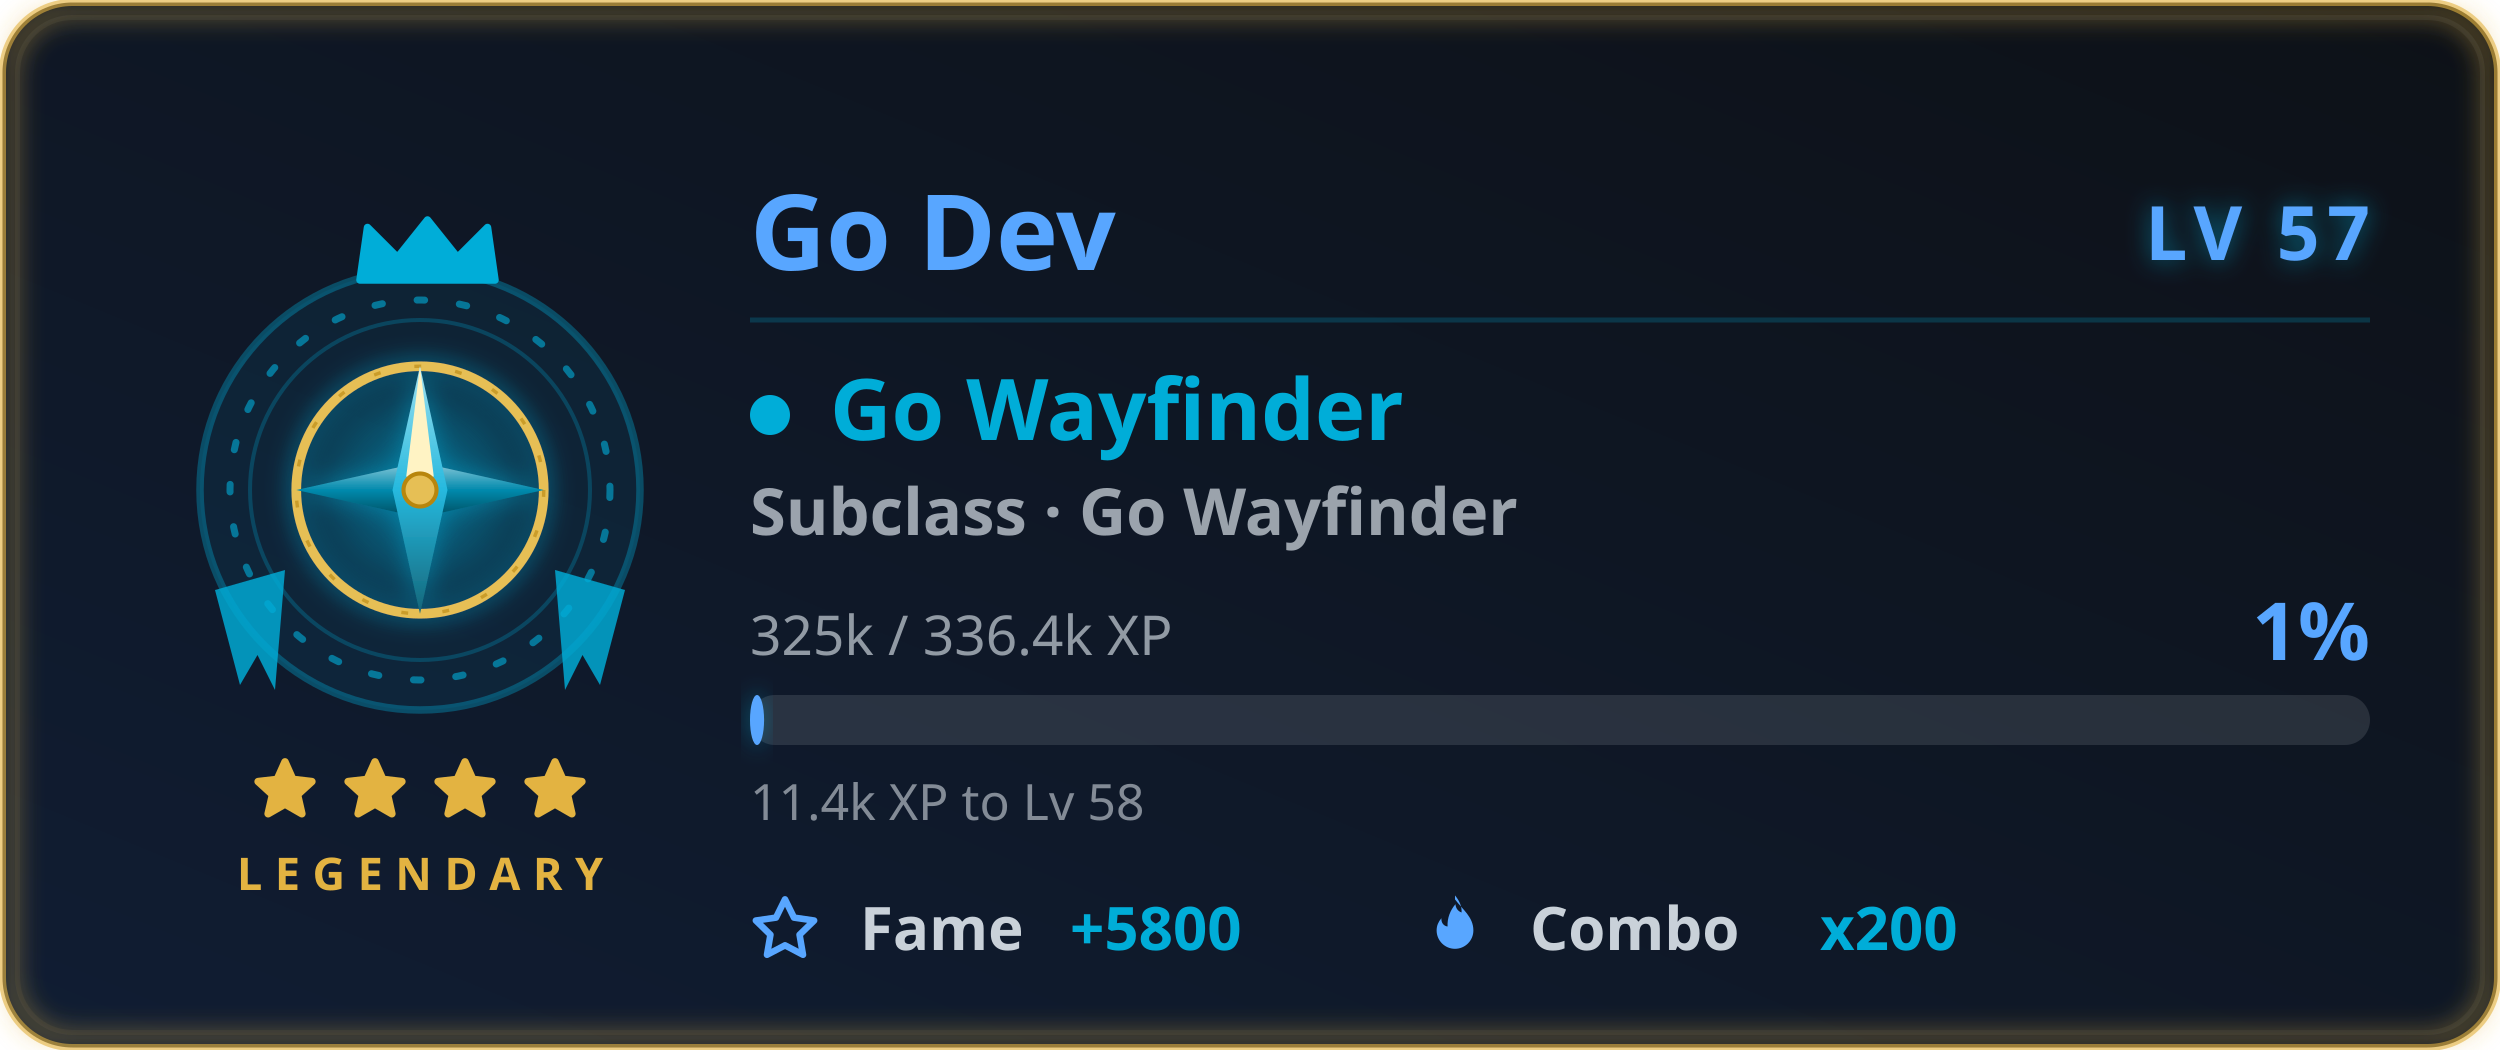
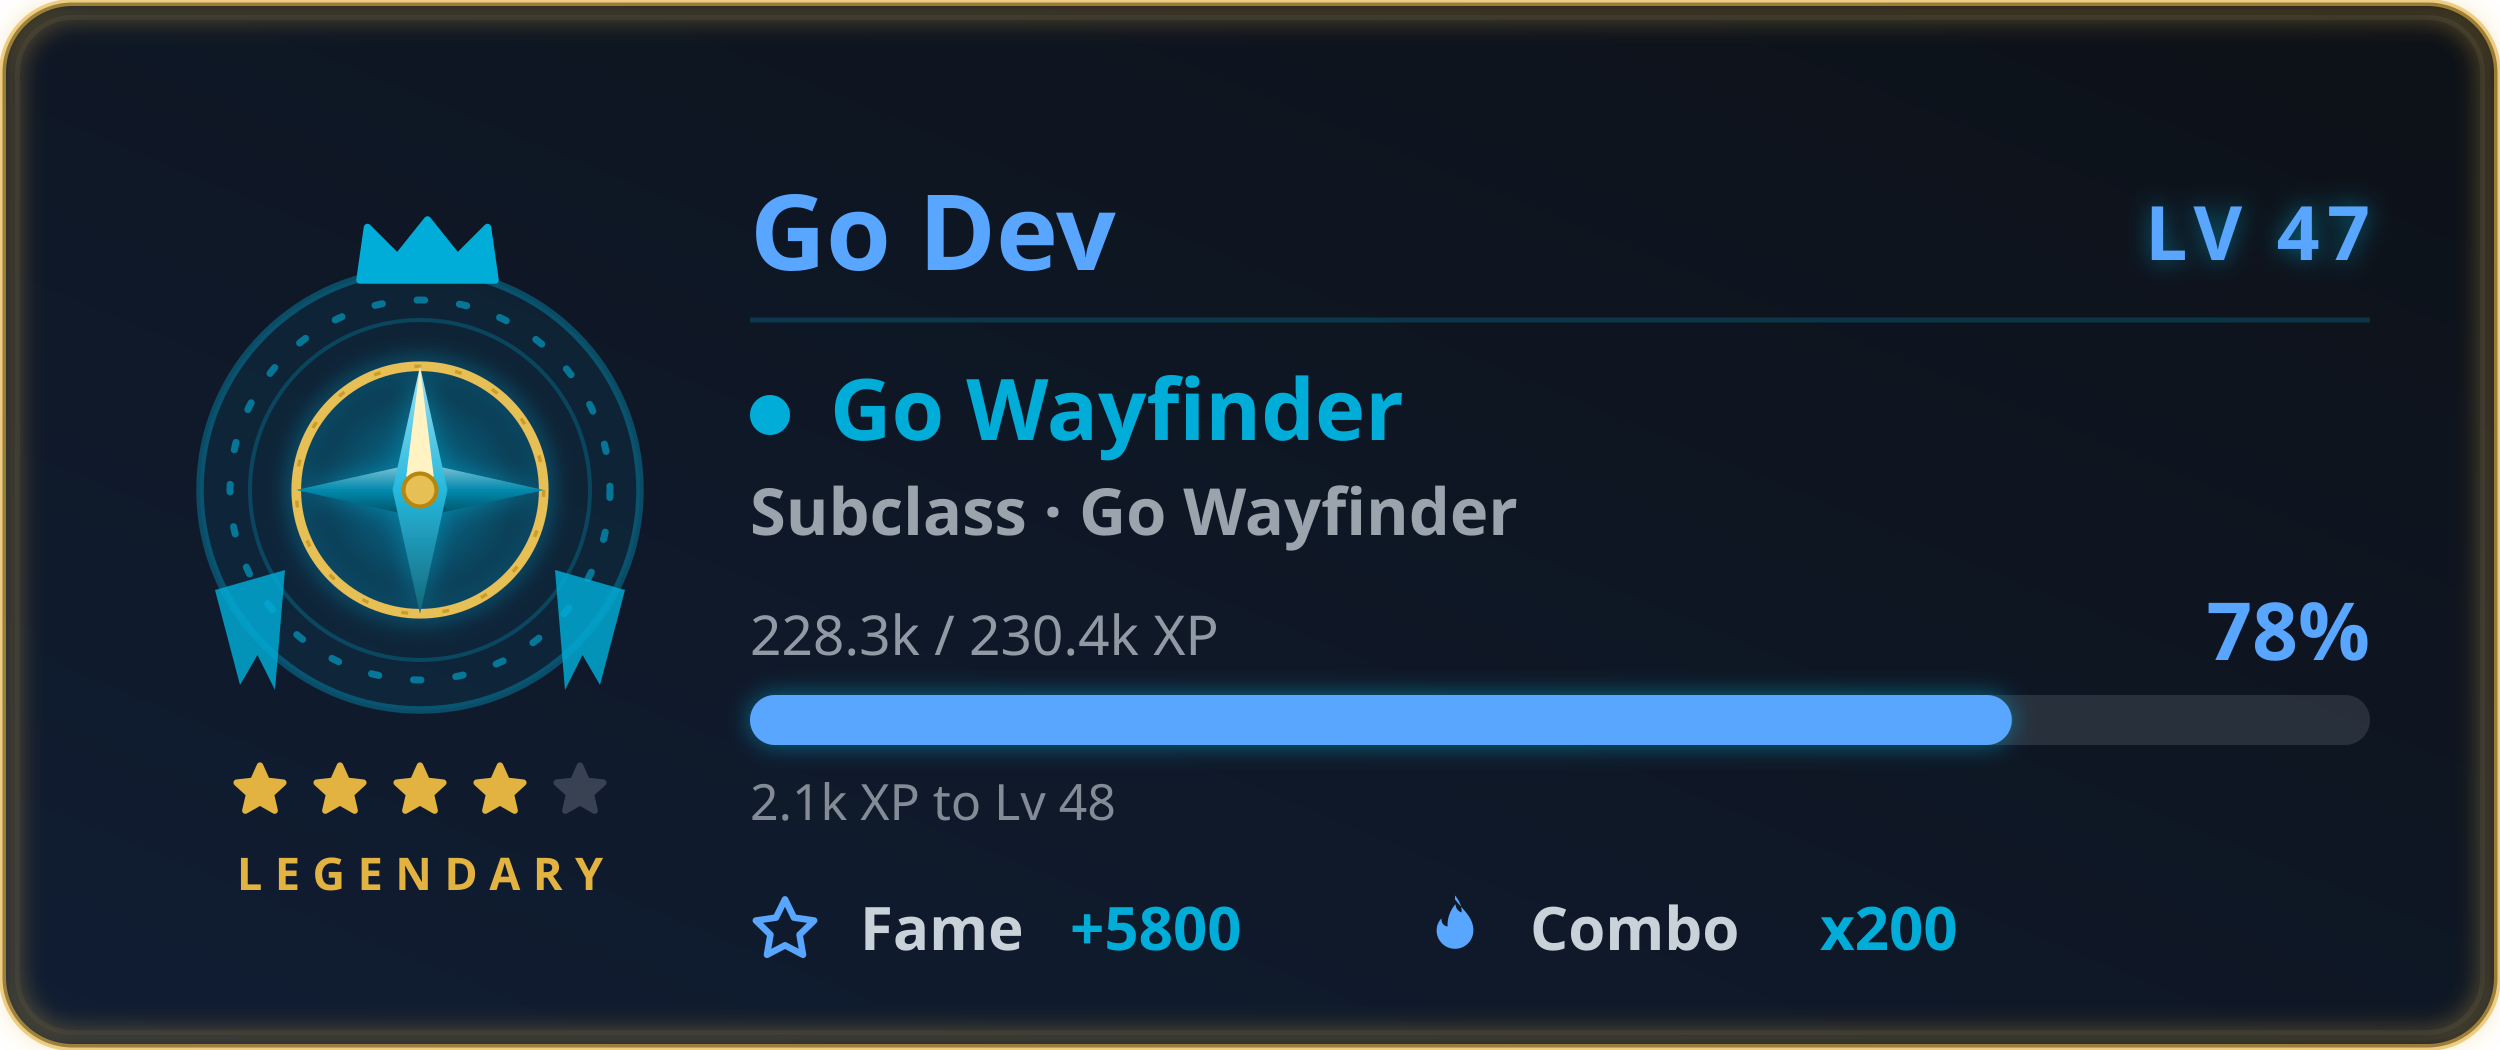
<svg xmlns="http://www.w3.org/2000/svg" width="500" height="210" viewBox="0 0 500 210" role="img" aria-labelledby="card-title-a11y card-desc-a11y">
  <style>
text { font-family: 'Segoe UI', Ubuntu, 'Helvetica Neue', sans-serif; }
.title { font-size: 18px; font-weight: 600; fill: #58a6ff; }
.title-icon { fill: #58a6ff; }
.icon { fill: #58a6ff; }


.gl-name { font-size: 21px; font-weight: 700; fill: #58a6ff; }
.gl-lvl { font-size: 15px; font-weight: 800; letter-spacing: 1.5px; fill: #58a6ff; }
.gl-class { font-size: 17px; font-weight: 700; fill: #00add8; }
.gl-sub { font-size: 13px; font-weight: 600; fill: #c9d1d9; opacity: 0.75; }
.gl-meta { font-size: 11px; fill: #c9d1d9; opacity: 0.7; }
.gl-pct { font-size: 16px; font-weight: 800; fill: #58a6ff; }
.gl-chip-label { font-size: 12px; font-weight: 600; fill: #c9d1d9; }
.gl-chip-value { font-size: 12px; font-weight: 800; fill: #00add8; }
.gl-hint { font-size: 10px; fill: #c9d1d9; opacity: 0.62; }
.gl-rarity { font-size: 9px; font-weight: 700; letter-spacing: 2.5px; fill: #e3b341; }

</style>
  <defs>
    <linearGradient id="card-bg" x1="0" y1="0" x2="1" y2="1" gradientTransform="rotate(90, 0.5, 0.5)">
      <stop offset="0.0%" stop-color="#0d1117" />
      <stop offset="100.0%" stop-color="#101d33" />
    </linearGradient>
    <filter id="card-glow" x="-50%" y="-50%" width="200%" height="200%">
      <feGaussianBlur in="SourceGraphic" stdDeviation="3" result="blur" />
      <feFlood flood-color="#58a6ff" flood-opacity="0.55" result="tint" />
      <feComposite in="tint" in2="blur" operator="in" result="softGlow" />
      <feMerge>
        <feMergeNode in="softGlow" />
        <feMergeNode in="SourceGraphic" />
      </feMerge>
    </filter>
    <filter id="gl-glow" x="-60%" y="-60%" width="220%" height="220%">
      <feGaussianBlur in="SourceGraphic" stdDeviation="2.4" result="b" />
      <feFlood flood-color="#00add8" flood-opacity="0.55" result="t" />
      <feComposite in="t" in2="b" operator="in" result="g" />
      <feMerge>
        <feMergeNode in="g" />
        <feMergeNode in="SourceGraphic" />
      </feMerge>
    </filter>
    <filter id="gl-rarity" x="-20%" y="-20%" width="140%" height="140%">
      <feGaussianBlur stdDeviation="2.4" />
    </filter>
  </defs>
  <rect x="0.5" y="0.5" width="499" height="209" rx="14" fill="url(#card-bg)" stroke="#e3b341" stroke-width="1.4" stroke-opacity="0.6" />
  <rect x="3.5" y="3.5" width="493" height="203" rx="11" fill="none" stroke="#30363d" stroke-opacity="0.4" />
  <rect x="2" y="2" width="496" height="206" rx="13" fill="none" stroke="#e3b341" stroke-width="3.5" stroke-opacity="0.4" filter="url(#gl-rarity)" />
  <g class="fade">
    <g class="">
      <g class="flourish">
        <g transform="translate(84,0)">
          <g transform="translate(0,98)" fill="#00add8" opacity="0.82">
            <path d="M27 16 L41 20 L36 39 L32.5 33 L29 40 Z" />
          </g>
        </g>
        <g transform="translate(84,0) scale(-1,1)">
          <g transform="translate(0,98)" fill="#00add8" opacity="0.82">
            <path d="M27 16 L41 20 L36 39 L32.5 33 L29 40 Z" />
          </g>
        </g>
      </g>
      <circle cx="84" cy="98" r="44" fill="#00add8" fill-opacity="0.08" stroke="#00add8" stroke-opacity="0.35" stroke-width="1.5" />
      <g class="">
        <circle cx="84" cy="98" r="38" fill="none" stroke="#00add8" stroke-opacity="0.6" stroke-width="1.4" stroke-dasharray="1.5 7" stroke-linecap="round" />
        <circle cx="84" cy="98" r="34" fill="none" stroke="#00add8" stroke-opacity="0.25" stroke-width="0.8" />
      </g>
      <g class="" filter="url(#gl-glow)">
        <svg class="" x="51" y="65" width="66" height="66" viewBox="0 0 48 48" aria-hidden="true">
          <defs>
            <radialGradient id="goHalo" cx="0.5" cy="0.5" r="0.5">
              <stop offset="0" stop-color="#00add8" stop-opacity="0.42" />
              <stop offset="1" stop-color="#00add8" stop-opacity="0" />
            </radialGradient>
            <linearGradient id="goStarA" x1="0" y1="0" x2="0" y2="1">
              <stop offset="0" stop-color="#9de0f0" />
              <stop offset="0.5" stop-color="#26b9de" />
              <stop offset="1" stop-color="#15667a" />
            </linearGradient>
            <linearGradient id="goStarB" x1="0" y1="0" x2="0" y2="1">
              <stop offset="0" stop-color="#8ccada" />
              <stop offset="0.5" stop-color="#008aad" />
              <stop offset="1" stop-color="#004c5f" />
            </linearGradient>
          </defs>
          <circle cx="24" cy="24" r="21" fill="url(#goHalo)" />
          <circle cx="24" cy="24" r="18" fill="none" stroke="#e6bf55" stroke-width="1.4" />
          <circle cx="24" cy="24" r="18" fill="none" stroke="#b8860b" stroke-width="0.5" stroke-dasharray="1 5" opacity="0.6" />
          <path d="M6 24 L24 20 L42 24 L24 28 Z" fill="url(#goStarB)" />
          <path d="M24 6 L28 24 L24 42 L20 24 Z" fill="url(#goStarA)" />
          <path d="M24 6 L26 22 L24 24 L22 22 Z" fill="#fff3c4" />
          <circle cx="24" cy="24" r="2.4" fill="#e6bf55" stroke="#b8860b" stroke-width="0.6" />
        </svg>
      </g>
      <g transform="translate(69, 42.5) scale(1.5)">
        <path d="M2 9 L3 2 L7 6 L11 1 L15 6 L19 2 L20 9 Z" fill="#00add8" stroke="#00add8" stroke-width="1" stroke-linejoin="round" />
      </g>
    </g>
    <g>
-       <g class="" transform="translate(49.5, 150.5) scale(0.625)" fill="#e3b341" stroke="#e3b341" stroke-width="2.4" stroke-linejoin="round" stroke-linecap="round" opacity="1">
+       <g class="" transform="translate(45.5, 151.5) scale(0.5416667)" fill="#e3b341" stroke="#e3b341" stroke-width="2.4" stroke-linejoin="round" stroke-linecap="round" opacity="1">
        <path d="M12 3 L14.5 8.6 L20.6 9.3 L16 13.5 L17.4 19.6 L12 16.5 L6.6 19.6 L8 13.5 L3.4 9.3 L9.5 8.6 Z" />
      </g>
-       <g class="" transform="translate(67.5, 150.5) scale(0.625)" fill="#e3b341" stroke="#e3b341" stroke-width="2.4" stroke-linejoin="round" stroke-linecap="round" opacity="1">
+       <g class="" transform="translate(61.5, 151.5) scale(0.5416667)" fill="#e3b341" stroke="#e3b341" stroke-width="2.4" stroke-linejoin="round" stroke-linecap="round" opacity="1">
        <path d="M12 3 L14.5 8.6 L20.6 9.3 L16 13.5 L17.4 19.6 L12 16.5 L6.6 19.6 L8 13.5 L3.4 9.3 L9.5 8.6 Z" />
      </g>
-       <g class="" transform="translate(85.5, 150.5) scale(0.625)" fill="#e3b341" stroke="#e3b341" stroke-width="2.4" stroke-linejoin="round" stroke-linecap="round" opacity="1">
+       <g class="" transform="translate(77.5, 151.5) scale(0.5416667)" fill="#e3b341" stroke="#e3b341" stroke-width="2.4" stroke-linejoin="round" stroke-linecap="round" opacity="1">
        <path d="M12 3 L14.5 8.6 L20.6 9.3 L16 13.5 L17.4 19.6 L12 16.5 L6.6 19.6 L8 13.5 L3.4 9.3 L9.5 8.6 Z" />
      </g>
-       <g class="" transform="translate(103.5, 150.5) scale(0.625)" fill="#e3b341" stroke="#e3b341" stroke-width="2.4" stroke-linejoin="round" stroke-linecap="round" opacity="1">
+       <g class="" transform="translate(93.5, 151.5) scale(0.5416667)" fill="#e3b341" stroke="#e3b341" stroke-width="2.4" stroke-linejoin="round" stroke-linecap="round" opacity="1">
+         <path d="M12 3 L14.5 8.6 L20.6 9.3 L16 13.5 L17.4 19.6 L12 16.5 L6.6 19.6 L8 13.5 L3.4 9.3 L9.5 8.6 Z" />
+       </g>
+       <g class="" transform="translate(109.5, 151.5) scale(0.5416667)" fill="#c9d1d9" stroke="#c9d1d9" stroke-width="2.4" stroke-linejoin="round" stroke-linecap="round" opacity="0.22">
        <path d="M12 3 L14.5 8.6 L20.6 9.3 L16 13.5 L17.4 19.6 L12 16.5 L6.6 19.6 L8 13.5 L3.4 9.3 L9.5 8.6 Z" />
      </g>
    </g>
    <text class="gl-rarity" x="84" y="178" text-anchor="middle">LEGENDARY</text>
  </g>
  <g class="fade" style="animation-delay:.15s">
    <text class="gl-name" x="150" y="54">Go Dev</text>
-     <text class="gl-lvl glow-pulse" x="474" y="52" text-anchor="end" filter="url(#gl-glow)">LV 57</text>
+     <text class="gl-lvl glow-pulse" x="474" y="52" text-anchor="end" filter="url(#gl-glow)">LV 47</text>
    <line x1="150" y1="64" x2="474" y2="64" stroke="#00add8" stroke-opacity="0.22" stroke-width="1" />
    <circle cx="154" cy="83" r="4" fill="#00add8" />
    <text class="gl-class" x="166" y="88">Go Wayfinder</text>
    <text class="gl-sub" x="150" y="107">Subclass · Go Wayfinder</text>
-     <text class="gl-meta" x="150" y="131">325k / 336.4k XP</text>
-     <text class="gl-pct " x="474" y="132" text-anchor="end">1%</text>
+     <text class="gl-meta" x="150" y="131">228.3k / 230.4k XP</text>
+     <text class="gl-pct " x="474" y="132" text-anchor="end">78%</text>
    <rect x="150" y="139" width="324" height="10" rx="5" fill="#c9d1d9" fill-opacity="0.14" />
-     <rect class="xp-fill " x="150" y="139" width="2.817" height="10" rx="5" fill="#58a6ff" filter="url(#gl-glow)" />
-     <text class="gl-hint" x="150" y="164">11.4k XP to Lv 58</text>
+     <rect class="xp-fill " x="150" y="139" width="252.379" height="10" rx="5" fill="#58a6ff" filter="url(#gl-glow)" />
+     <text class="gl-hint" x="150" y="164">2.1k XP to Lv 48</text>
    <g transform="translate(150, 190)">
      <svg class="icon" x="0" y="-11" width="14" height="14" viewBox="0 0 16 16" aria-hidden="true">
        <path fill-rule="evenodd" d="M8 .25a.75.75 0 0 1 .673.418l1.882 3.815 4.21.612a.75.75 0 0 1 .416 1.279l-3.046 2.97.719 4.192a.75.75 0 0 1-1.088.791L8 12.347l-3.766 1.98a.75.75 0 0 1-1.088-.79l.72-4.194L.818 6.374a.75.75 0 0 1 .416-1.28l4.21-.611L7.327.668A.75.75 0 0 1 8 .25zm0 2.445L6.615 5.5a.75.75 0 0 1-.564.41l-3.097.45 2.24 2.184a.75.75 0 0 1 .216.664l-.528 3.084 2.769-1.456a.75.75 0 0 1 .698 0l2.77 1.456-.53-3.084a.75.75 0 0 1 .216-.664l2.24-2.183-3.096-.45a.75.75 0 0 1-.564-.41L8 2.694v.001z" />
      </svg>
      <text class="gl-chip-label" x="22" y="0">Fame</text>
      <text class="gl-chip-value" x="64" y="0">+5800</text>
    </g>
    <g transform="translate(284, 190)">
      <svg class="icon" x="0" y="-11" width="14" height="14" viewBox="0 0 16 16" aria-hidden="true">
        <path fill-rule="evenodd" d="M8 1c1.7 2.3 4.2 4 4.2 7.1a4.2 4.2 0 0 1-8.4 0c0-1.1.4-2 1.1-2.8-.1 1 .5 1.8 1.4 1.9-.1-1.9.6-3.7 1.8-5.1.1 1 .6 1.6 1.4 1.9.1-1.4-.5-2.7-1.5-3.9z" />
      </svg>
      <text class="gl-chip-label" x="22" y="0">Combo</text>
      <text class="gl-chip-value" x="80" y="0">x200</text>
    </g>
  </g>
</svg>
